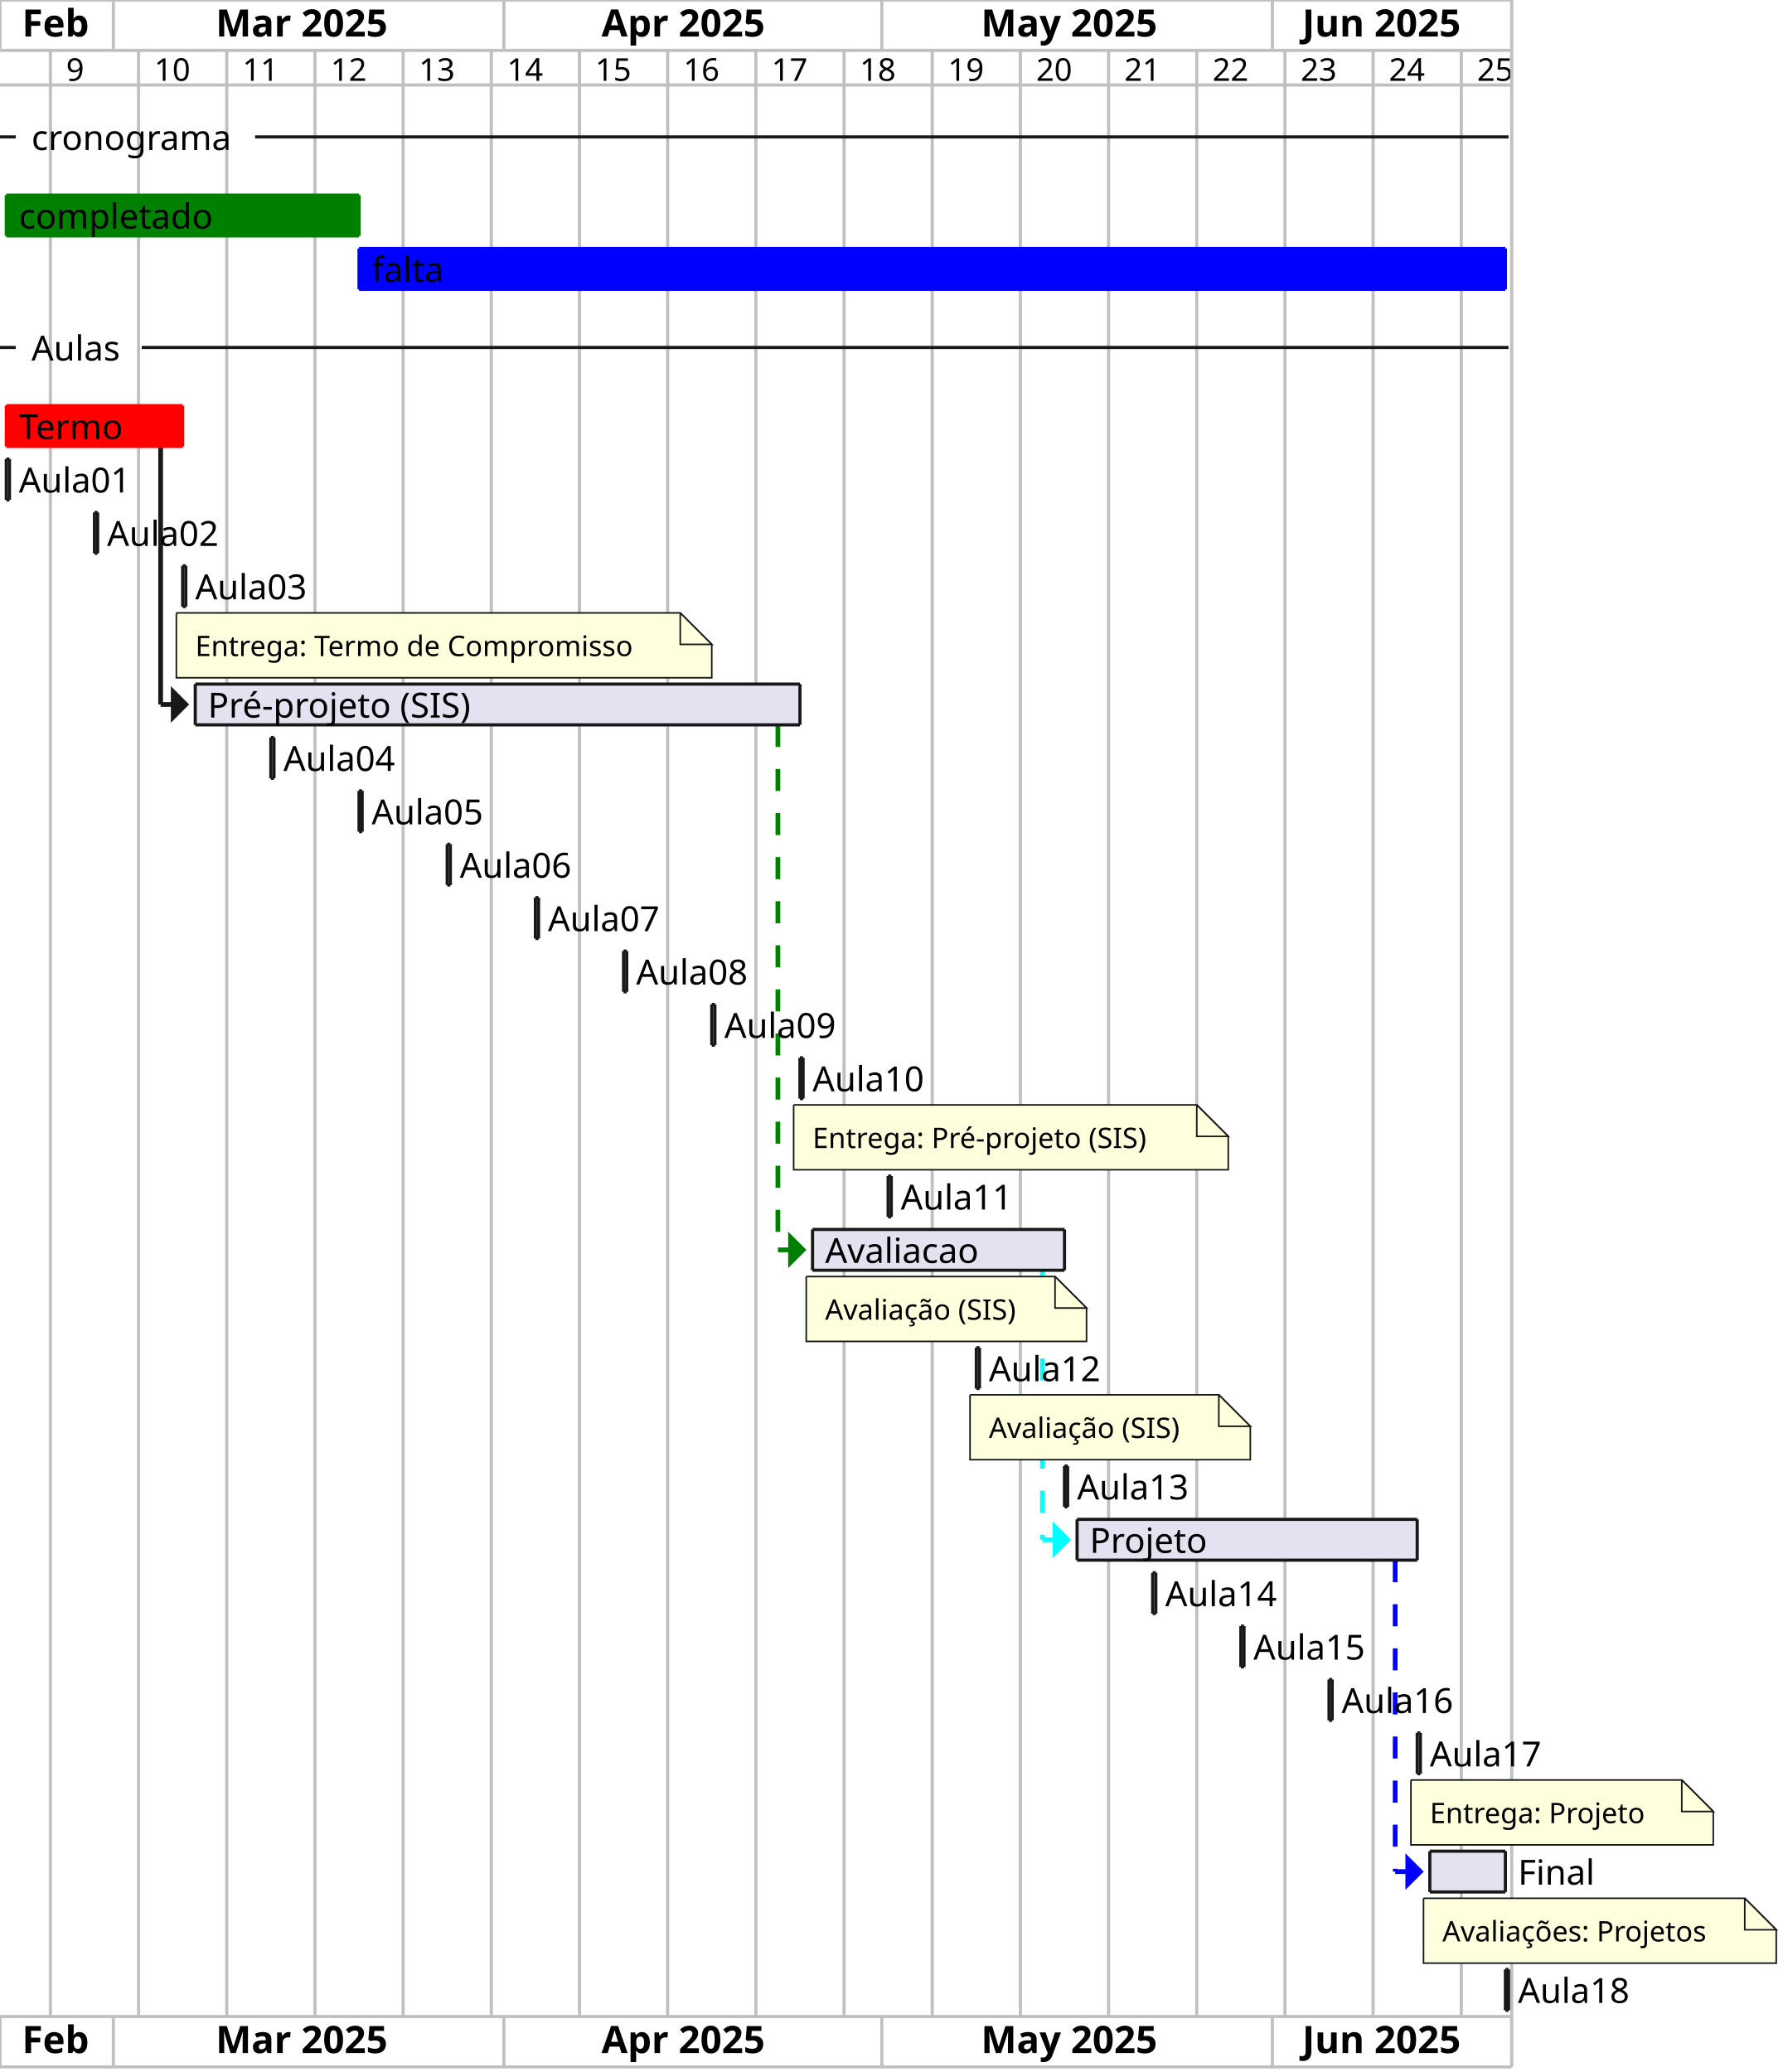
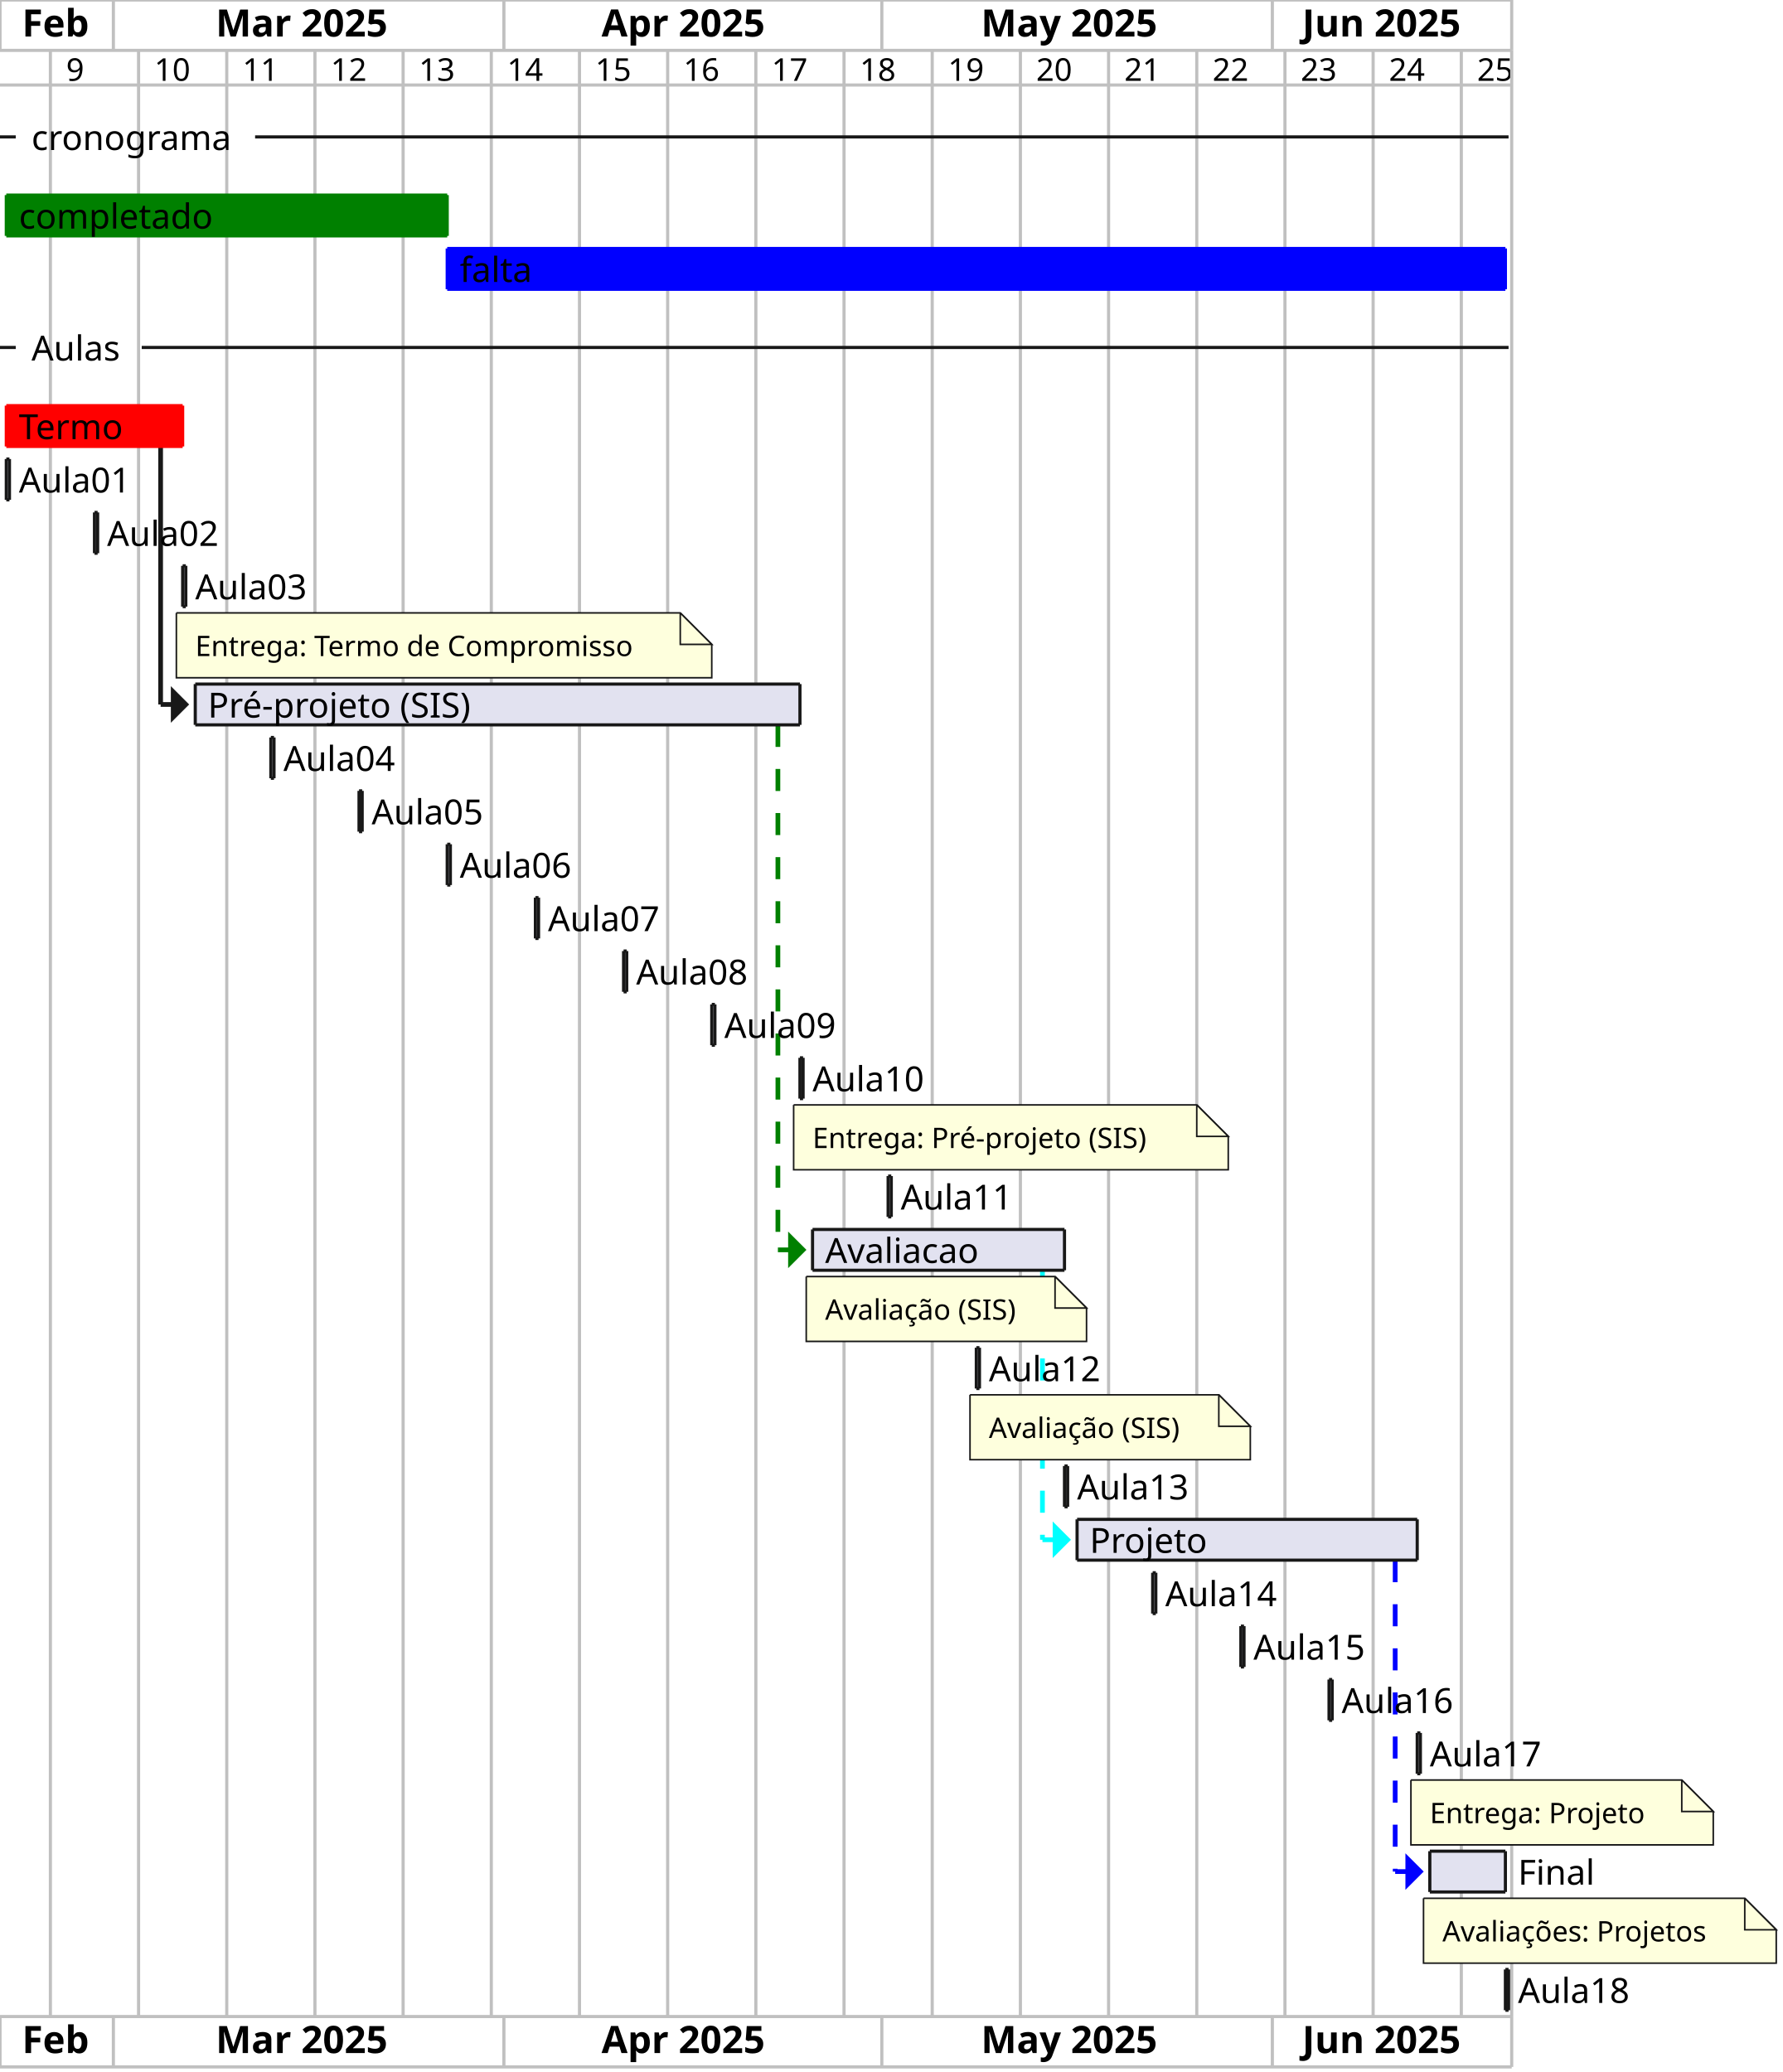
<svg xmlns="http://www.w3.org/2000/svg" contentStyleType="text/css" height="658px" preserveAspectRatio="none" style="width:566px;height:658px;background:#FFFFFF;" version="1.1" viewBox="0 0 566 658" width="566px" zoomAndPan="magnify">
  <defs />
  <g>
    <text fill="#000000" font-family="sans-serif" font-size="10" lengthAdjust="spacing" textLength="6" x="21" y="25.668">9</text>
    <text fill="#000000" font-family="sans-serif" font-size="10" lengthAdjust="spacing" textLength="12" x="49" y="25.668">10</text>
    <text fill="#000000" font-family="sans-serif" font-size="10" lengthAdjust="spacing" textLength="12" x="77" y="25.668">11</text>
    <text fill="#000000" font-family="sans-serif" font-size="10" lengthAdjust="spacing" textLength="12" x="105" y="25.668">12</text>
    <text fill="#000000" font-family="sans-serif" font-size="10" lengthAdjust="spacing" textLength="12" x="133" y="25.668">13</text>
    <text fill="#000000" font-family="sans-serif" font-size="10" lengthAdjust="spacing" textLength="12" x="161" y="25.668">14</text>
    <text fill="#000000" font-family="sans-serif" font-size="10" lengthAdjust="spacing" textLength="12" x="189" y="25.668">15</text>
    <text fill="#000000" font-family="sans-serif" font-size="10" lengthAdjust="spacing" textLength="12" x="217" y="25.668">16</text>
    <text fill="#000000" font-family="sans-serif" font-size="10" lengthAdjust="spacing" textLength="12" x="245" y="25.668">17</text>
    <text fill="#000000" font-family="sans-serif" font-size="10" lengthAdjust="spacing" textLength="12" x="273" y="25.668">18</text>
    <text fill="#000000" font-family="sans-serif" font-size="10" lengthAdjust="spacing" textLength="12" x="301" y="25.668">19</text>
    <text fill="#000000" font-family="sans-serif" font-size="10" lengthAdjust="spacing" textLength="12" x="329" y="25.668">20</text>
    <text fill="#000000" font-family="sans-serif" font-size="10" lengthAdjust="spacing" textLength="12" x="357" y="25.668">21</text>
    <text fill="#000000" font-family="sans-serif" font-size="10" lengthAdjust="spacing" textLength="12" x="385" y="25.668">22</text>
    <text fill="#000000" font-family="sans-serif" font-size="10" lengthAdjust="spacing" textLength="12" x="413" y="25.668">23</text>
    <text fill="#000000" font-family="sans-serif" font-size="10" lengthAdjust="spacing" textLength="12" x="441" y="25.668">24</text>
    <text fill="#000000" font-family="sans-serif" font-size="10" lengthAdjust="spacing" textLength="12" x="469" y="25.668">25</text>
    <line style="stroke:#C0C0C0;stroke-width:1.0;" x1="16" x2="16" y1="16" y2="640.385" />
    <line style="stroke:#C0C0C0;stroke-width:1.0;" x1="44" x2="44" y1="16" y2="640.385" />
    <line style="stroke:#C0C0C0;stroke-width:1.0;" x1="72" x2="72" y1="16" y2="640.385" />
    <line style="stroke:#C0C0C0;stroke-width:1.0;" x1="100" x2="100" y1="16" y2="640.385" />
    <line style="stroke:#C0C0C0;stroke-width:1.0;" x1="128" x2="128" y1="16" y2="640.385" />
    <line style="stroke:#C0C0C0;stroke-width:1.0;" x1="156" x2="156" y1="16" y2="640.385" />
    <line style="stroke:#C0C0C0;stroke-width:1.0;" x1="184" x2="184" y1="16" y2="640.385" />
    <line style="stroke:#C0C0C0;stroke-width:1.0;" x1="212" x2="212" y1="16" y2="640.385" />
    <line style="stroke:#C0C0C0;stroke-width:1.0;" x1="240" x2="240" y1="16" y2="640.385" />
    <line style="stroke:#C0C0C0;stroke-width:1.0;" x1="268" x2="268" y1="16" y2="640.385" />
    <line style="stroke:#C0C0C0;stroke-width:1.0;" x1="296" x2="296" y1="16" y2="640.385" />
    <line style="stroke:#C0C0C0;stroke-width:1.0;" x1="324" x2="324" y1="16" y2="640.385" />
    <line style="stroke:#C0C0C0;stroke-width:1.0;" x1="352" x2="352" y1="16" y2="640.385" />
    <line style="stroke:#C0C0C0;stroke-width:1.0;" x1="380" x2="380" y1="16" y2="640.385" />
    <line style="stroke:#C0C0C0;stroke-width:1.0;" x1="408" x2="408" y1="16" y2="640.385" />
    <line style="stroke:#C0C0C0;stroke-width:1.0;" x1="436" x2="436" y1="16" y2="640.385" />
    <line style="stroke:#C0C0C0;stroke-width:1.0;" x1="464" x2="464" y1="16" y2="640.385" />
    <line style="stroke:#C0C0C0;stroke-width:1.0;" x1="480" x2="480" y1="16" y2="640.385" />
    <line style="stroke:#C0C0C0;stroke-width:1.0;" x1="0" x2="0" y1="0" y2="16" />
    <line style="stroke:#C0C0C0;stroke-width:1.0;" x1="36" x2="36" y1="0" y2="16" />
    <text fill="#000000" font-family="sans-serif" font-size="12" font-weight="bold" lengthAdjust="spacing" textLength="22" x="7" y="11.602">Feb</text>
    <line style="stroke:#C0C0C0;stroke-width:1.0;" x1="160" x2="160" y1="0" y2="16" />
    <text fill="#000000" font-family="sans-serif" font-size="12" font-weight="bold" lengthAdjust="spacing" textLength="59" x="68.5" y="11.602">Mar 2025</text>
    <line style="stroke:#C0C0C0;stroke-width:1.0;" x1="280" x2="280" y1="0" y2="16" />
    <text fill="#000000" font-family="sans-serif" font-size="12" font-weight="bold" lengthAdjust="spacing" textLength="58" x="191" y="11.602">Apr 2025</text>
    <line style="stroke:#C0C0C0;stroke-width:1.0;" x1="404" x2="404" y1="0" y2="16" />
    <text fill="#000000" font-family="sans-serif" font-size="12" font-weight="bold" lengthAdjust="spacing" textLength="61" x="311.5" y="11.602">May 2025</text>
    <line style="stroke:#C0C0C0;stroke-width:1.0;" x1="480" x2="480" y1="0" y2="16" />
    <text fill="#000000" font-family="sans-serif" font-size="12" font-weight="bold" lengthAdjust="spacing" textLength="57" x="413.5" y="11.602">Jun 2025</text>
    <line style="stroke:#C0C0C0;stroke-width:1.0;" x1="0" x2="480" y1="0" y2="0" />
    <line style="stroke:#C0C0C0;stroke-width:1.0;" x1="0" x2="480" y1="16" y2="16" />
    <line style="stroke:#C0C0C0;stroke-width:1.0;" x1="0" x2="480" y1="27" y2="27" />
    <line style="stroke:#181818;stroke-width:1.5;" x1="51" x2="51" y1="141.775" y2="223.718" />
    <line style="stroke:#181818;stroke-width:1.5;" x1="51" x2="59" y1="223.718" y2="223.718" />
    <polygon fill="#181818" points="55,219.718,55,223.718,55,227.718,59,223.718" style="stroke:#181818;stroke-width:1.5;" />
    <line style="stroke:#008000;stroke-width:1.5;stroke-dasharray:7.0,7.0;" x1="247" x2="247" y1="230.195" y2="396.913" />
    <line style="stroke:#008000;stroke-width:1.5;stroke-dasharray:7.0,7.0;" x1="247" x2="255" y1="396.913" y2="396.913" />
    <polygon fill="#008000" points="251,392.913,251,396.913,251,400.913,255,396.913" style="stroke:#008000;stroke-width:1.5;" />
    <line style="stroke:#00FFFF;stroke-width:1.5;stroke-dasharray:7.0,7.0;" x1="331" x2="331" y1="403.391" y2="488.978" />
    <line style="stroke:#00FFFF;stroke-width:1.5;stroke-dasharray:7.0,7.0;" x1="331" x2="339" y1="488.978" y2="488.978" />
    <polygon fill="#00FFFF" points="335,484.978,335,488.978,335,492.978,339,488.978" style="stroke:#00FFFF;stroke-width:1.5;" />
    <line style="stroke:#0000FF;stroke-width:1.5;stroke-dasharray:7.0,7.0;" x1="443" x2="443" y1="495.455" y2="594.352" />
    <line style="stroke:#0000FF;stroke-width:1.5;stroke-dasharray:7.0,7.0;" x1="443" x2="451" y1="594.352" y2="594.352" />
    <polygon fill="#0000FF" points="447,590.352,447,594.352,447,598.352,451,594.352" style="stroke:#0000FF;stroke-width:1.5;" />
    <line style="stroke:#181818;stroke-width:1.0;" x1="0" x2="5" y1="43.477" y2="43.477" />
    <line style="stroke:#181818;stroke-width:1.0;" x1="81" x2="479" y1="43.477" y2="43.477" />
-     <rect fill="#008000" height="12.955" style="stroke:none;stroke-width:1.0;" width="112" x="2" y="61.955" />
-     <line style="stroke:#008000;stroke-width:1.0;" x1="2" x2="114" y1="61.955" y2="61.955" />
-     <line style="stroke:#008000;stroke-width:1.0;" x1="2" x2="114" y1="74.91" y2="74.91" />
+     <rect fill="#008000" height="12.955" style="stroke:none;stroke-width:1.0;" width="140" x="2" y="61.955" />
+     <line style="stroke:#008000;stroke-width:1.0;" x1="2" x2="142" y1="61.955" y2="61.955" />
+     <line style="stroke:#008000;stroke-width:1.0;" x1="2" x2="142" y1="74.91" y2="74.91" />
    <line style="stroke:#008000;stroke-width:1.0;" x1="2" x2="2" y1="61.955" y2="74.91" />
-     <line style="stroke:#008000;stroke-width:1.0;" x1="114" x2="114" y1="61.955" y2="74.91" />
-     <rect fill="#0000FF" height="12.955" style="stroke:none;stroke-width:1.0;" width="364" x="114" y="78.91" />
-     <line style="stroke:#0000FF;stroke-width:1.0;" x1="114" x2="478" y1="78.91" y2="78.91" />
-     <line style="stroke:#0000FF;stroke-width:1.0;" x1="114" x2="478" y1="91.865" y2="91.865" />
-     <line style="stroke:#0000FF;stroke-width:1.0;" x1="114" x2="114" y1="78.91" y2="91.865" />
+     <line style="stroke:#008000;stroke-width:1.0;" x1="142" x2="142" y1="61.955" y2="74.91" />
+     <rect fill="#0000FF" height="12.955" style="stroke:none;stroke-width:1.0;" width="336" x="142" y="78.91" />
+     <line style="stroke:#0000FF;stroke-width:1.0;" x1="142" x2="478" y1="78.91" y2="78.91" />
+     <line style="stroke:#0000FF;stroke-width:1.0;" x1="142" x2="478" y1="91.865" y2="91.865" />
+     <line style="stroke:#0000FF;stroke-width:1.0;" x1="142" x2="142" y1="78.91" y2="91.865" />
    <line style="stroke:#0000FF;stroke-width:1.0;" x1="478" x2="478" y1="78.91" y2="91.865" />
    <line style="stroke:#181818;stroke-width:1.0;" x1="0" x2="5" y1="110.343" y2="110.343" />
    <line style="stroke:#181818;stroke-width:1.0;" x1="45" x2="479" y1="110.343" y2="110.343" />
    <rect fill="#FF0000" height="12.955" style="stroke:none;stroke-width:1.0;" width="56" x="2" y="128.82" />
    <line style="stroke:#FF0000;stroke-width:1.0;" x1="2" x2="58" y1="128.82" y2="128.82" />
    <line style="stroke:#FF0000;stroke-width:1.0;" x1="2" x2="58" y1="141.775" y2="141.775" />
    <line style="stroke:#FF0000;stroke-width:1.0;" x1="2" x2="2" y1="128.82" y2="141.775" />
    <line style="stroke:#FF0000;stroke-width:1.0;" x1="58" x2="58" y1="128.82" y2="141.775" />
    <rect fill="#E2E2F0" height="12.955" style="stroke:none;stroke-width:1.0;" width="1" x="2" y="145.775" />
    <line style="stroke:#181818;stroke-width:1.0;" x1="2" x2="3" y1="145.775" y2="145.775" />
    <line style="stroke:#181818;stroke-width:1.0;" x1="2" x2="3" y1="158.731" y2="158.731" />
    <line style="stroke:#181818;stroke-width:1.0;" x1="2" x2="2" y1="145.775" y2="158.731" />
    <line style="stroke:#181818;stroke-width:1.0;" x1="3" x2="3" y1="145.775" y2="158.731" />
    <rect fill="#E2E2F0" height="12.955" style="stroke:none;stroke-width:1.0;" width="1" x="30" y="162.731" />
    <line style="stroke:#181818;stroke-width:1.0;" x1="30" x2="31" y1="162.731" y2="162.731" />
    <line style="stroke:#181818;stroke-width:1.0;" x1="30" x2="31" y1="175.685" y2="175.685" />
    <line style="stroke:#181818;stroke-width:1.0;" x1="30" x2="30" y1="162.731" y2="175.685" />
    <line style="stroke:#181818;stroke-width:1.0;" x1="31" x2="31" y1="162.731" y2="175.685" />
    <path d="M56,194.641 L56,215.24 L226,215.24 L226,204.641 L216,194.641 L56,194.641 " fill="#FEFFDD" style="stroke:#181818;stroke-width:0.5;" />
    <path d="M216,194.641 L216,204.641 L226,204.641 L216,194.641 " fill="#FEFFDD" style="stroke:#181818;stroke-width:0.5;" />
    <text fill="#000000" font-family="sans-serif" font-size="9" lengthAdjust="spacing" textLength="149" x="62" y="208.342">Entrega: Termo de Compromisso</text>
    <rect fill="#E2E2F0" height="12.955" style="stroke:none;stroke-width:1.0;" width="1" x="58" y="179.685" />
    <line style="stroke:#181818;stroke-width:1.0;" x1="58" x2="59" y1="179.685" y2="179.685" />
    <line style="stroke:#181818;stroke-width:1.0;" x1="58" x2="59" y1="192.641" y2="192.641" />
    <line style="stroke:#181818;stroke-width:1.0;" x1="58" x2="58" y1="179.685" y2="192.641" />
    <line style="stroke:#181818;stroke-width:1.0;" x1="59" x2="59" y1="179.685" y2="192.641" />
    <rect fill="#E2E2F0" height="12.955" style="stroke:none;stroke-width:1.0;" width="192" x="62" y="217.24" />
    <line style="stroke:#181818;stroke-width:1.0;" x1="62" x2="254" y1="217.24" y2="217.24" />
    <line style="stroke:#181818;stroke-width:1.0;" x1="62" x2="254" y1="230.195" y2="230.195" />
    <line style="stroke:#181818;stroke-width:1.0;" x1="62" x2="62" y1="217.24" y2="230.195" />
    <line style="stroke:#181818;stroke-width:1.0;" x1="254" x2="254" y1="217.24" y2="230.195" />
    <rect fill="#E2E2F0" height="12.955" style="stroke:none;stroke-width:1.0;" width="1" x="86" y="234.195" />
    <line style="stroke:#181818;stroke-width:1.0;" x1="86" x2="87" y1="234.195" y2="234.195" />
    <line style="stroke:#181818;stroke-width:1.0;" x1="86" x2="87" y1="247.15" y2="247.15" />
    <line style="stroke:#181818;stroke-width:1.0;" x1="86" x2="86" y1="234.195" y2="247.15" />
    <line style="stroke:#181818;stroke-width:1.0;" x1="87" x2="87" y1="234.195" y2="247.15" />
    <rect fill="#E2E2F0" height="12.955" style="stroke:none;stroke-width:1.0;" width="1" x="114" y="251.15" />
    <line style="stroke:#181818;stroke-width:1.0;" x1="114" x2="115" y1="251.15" y2="251.15" />
    <line style="stroke:#181818;stroke-width:1.0;" x1="114" x2="115" y1="264.106" y2="264.106" />
    <line style="stroke:#181818;stroke-width:1.0;" x1="114" x2="114" y1="251.15" y2="264.106" />
    <line style="stroke:#181818;stroke-width:1.0;" x1="115" x2="115" y1="251.15" y2="264.106" />
    <rect fill="#E2E2F0" height="12.955" style="stroke:none;stroke-width:1.0;" width="1" x="142" y="268.106" />
    <line style="stroke:#181818;stroke-width:1.0;" x1="142" x2="143" y1="268.106" y2="268.106" />
    <line style="stroke:#181818;stroke-width:1.0;" x1="142" x2="143" y1="281.06" y2="281.06" />
    <line style="stroke:#181818;stroke-width:1.0;" x1="142" x2="142" y1="268.106" y2="281.06" />
    <line style="stroke:#181818;stroke-width:1.0;" x1="143" x2="143" y1="268.106" y2="281.06" />
    <rect fill="#E2E2F0" height="12.955" style="stroke:none;stroke-width:1.0;" width="1" x="170" y="285.06" />
    <line style="stroke:#181818;stroke-width:1.0;" x1="170" x2="171" y1="285.06" y2="285.06" />
    <line style="stroke:#181818;stroke-width:1.0;" x1="170" x2="171" y1="298.016" y2="298.016" />
    <line style="stroke:#181818;stroke-width:1.0;" x1="170" x2="170" y1="285.06" y2="298.016" />
    <line style="stroke:#181818;stroke-width:1.0;" x1="171" x2="171" y1="285.06" y2="298.016" />
    <rect fill="#E2E2F0" height="12.955" style="stroke:none;stroke-width:1.0;" width="1" x="198" y="302.016" />
    <line style="stroke:#181818;stroke-width:1.0;" x1="198" x2="199" y1="302.016" y2="302.016" />
    <line style="stroke:#181818;stroke-width:1.0;" x1="198" x2="199" y1="314.971" y2="314.971" />
    <line style="stroke:#181818;stroke-width:1.0;" x1="198" x2="198" y1="302.016" y2="314.971" />
    <line style="stroke:#181818;stroke-width:1.0;" x1="199" x2="199" y1="302.016" y2="314.971" />
    <rect fill="#E2E2F0" height="12.955" style="stroke:none;stroke-width:1.0;" width="1" x="226" y="318.971" />
    <line style="stroke:#181818;stroke-width:1.0;" x1="226" x2="227" y1="318.971" y2="318.971" />
    <line style="stroke:#181818;stroke-width:1.0;" x1="226" x2="227" y1="331.926" y2="331.926" />
    <line style="stroke:#181818;stroke-width:1.0;" x1="226" x2="226" y1="318.971" y2="331.926" />
    <line style="stroke:#181818;stroke-width:1.0;" x1="227" x2="227" y1="318.971" y2="331.926" />
    <path d="M252,350.881 L252,371.481 L390,371.481 L390,360.881 L380,350.881 L252,350.881 " fill="#FEFFDD" style="stroke:#181818;stroke-width:0.5;" />
    <path d="M380,350.881 L380,360.881 L390,360.881 L380,350.881 " fill="#FEFFDD" style="stroke:#181818;stroke-width:0.5;" />
    <text fill="#000000" font-family="sans-serif" font-size="9" lengthAdjust="spacing" textLength="114" x="258" y="364.582">Entrega: Pré-projeto (SIS)</text>
    <rect fill="#E2E2F0" height="12.955" style="stroke:none;stroke-width:1.0;" width="1" x="254" y="335.926" />
    <line style="stroke:#181818;stroke-width:1.0;" x1="254" x2="255" y1="335.926" y2="335.926" />
    <line style="stroke:#181818;stroke-width:1.0;" x1="254" x2="255" y1="348.881" y2="348.881" />
    <line style="stroke:#181818;stroke-width:1.0;" x1="254" x2="254" y1="335.926" y2="348.881" />
    <line style="stroke:#181818;stroke-width:1.0;" x1="255" x2="255" y1="335.926" y2="348.881" />
    <rect fill="#E2E2F0" height="12.955" style="stroke:none;stroke-width:1.0;" width="1" x="282" y="373.481" />
    <line style="stroke:#181818;stroke-width:1.0;" x1="282" x2="283" y1="373.481" y2="373.481" />
    <line style="stroke:#181818;stroke-width:1.0;" x1="282" x2="283" y1="386.435" y2="386.435" />
    <line style="stroke:#181818;stroke-width:1.0;" x1="282" x2="282" y1="373.481" y2="386.435" />
    <line style="stroke:#181818;stroke-width:1.0;" x1="283" x2="283" y1="373.481" y2="386.435" />
    <path d="M256,405.391 L256,425.99 L345,425.99 L345,415.391 L335,405.391 L256,405.391 " fill="#FEFFDD" style="stroke:#181818;stroke-width:0.5;" />
    <path d="M335,405.391 L335,415.391 L345,415.391 L335,405.391 " fill="#FEFFDD" style="stroke:#181818;stroke-width:0.5;" />
    <text fill="#000000" font-family="sans-serif" font-size="9" lengthAdjust="spacing" textLength="65" x="262" y="419.092">Avaliação (SIS)</text>
    <rect fill="#E2E2F0" height="12.955" style="stroke:none;stroke-width:1.0;" width="80" x="258" y="390.435" />
    <line style="stroke:#181818;stroke-width:1.0;" x1="258" x2="338" y1="390.435" y2="390.435" />
    <line style="stroke:#181818;stroke-width:1.0;" x1="258" x2="338" y1="403.391" y2="403.391" />
    <line style="stroke:#181818;stroke-width:1.0;" x1="258" x2="258" y1="390.435" y2="403.391" />
    <line style="stroke:#181818;stroke-width:1.0;" x1="338" x2="338" y1="390.435" y2="403.391" />
    <path d="M308,442.945 L308,463.545 L397,463.545 L397,452.945 L387,442.945 L308,442.945 " fill="#FEFFDD" style="stroke:#181818;stroke-width:0.5;" />
    <path d="M387,442.945 L387,452.945 L397,452.945 L387,442.945 " fill="#FEFFDD" style="stroke:#181818;stroke-width:0.5;" />
    <text fill="#000000" font-family="sans-serif" font-size="9" lengthAdjust="spacing" textLength="65" x="314" y="456.647">Avaliação (SIS)</text>
    <rect fill="#E2E2F0" height="12.955" style="stroke:none;stroke-width:1.0;" width="1" x="310" y="427.99" />
    <line style="stroke:#181818;stroke-width:1.0;" x1="310" x2="311" y1="427.99" y2="427.99" />
    <line style="stroke:#181818;stroke-width:1.0;" x1="310" x2="311" y1="440.945" y2="440.945" />
    <line style="stroke:#181818;stroke-width:1.0;" x1="310" x2="310" y1="427.99" y2="440.945" />
    <line style="stroke:#181818;stroke-width:1.0;" x1="311" x2="311" y1="427.99" y2="440.945" />
    <rect fill="#E2E2F0" height="12.955" style="stroke:none;stroke-width:1.0;" width="1" x="338" y="465.545" />
    <line style="stroke:#181818;stroke-width:1.0;" x1="338" x2="339" y1="465.545" y2="465.545" />
    <line style="stroke:#181818;stroke-width:1.0;" x1="338" x2="339" y1="478.5" y2="478.5" />
    <line style="stroke:#181818;stroke-width:1.0;" x1="338" x2="338" y1="465.545" y2="478.5" />
    <line style="stroke:#181818;stroke-width:1.0;" x1="339" x2="339" y1="465.545" y2="478.5" />
    <rect fill="#E2E2F0" height="12.955" style="stroke:none;stroke-width:1.0;" width="108" x="342" y="482.5" />
    <line style="stroke:#181818;stroke-width:1.0;" x1="342" x2="450" y1="482.5" y2="482.5" />
    <line style="stroke:#181818;stroke-width:1.0;" x1="342" x2="450" y1="495.455" y2="495.455" />
    <line style="stroke:#181818;stroke-width:1.0;" x1="342" x2="342" y1="482.5" y2="495.455" />
    <line style="stroke:#181818;stroke-width:1.0;" x1="450" x2="450" y1="482.5" y2="495.455" />
    <rect fill="#E2E2F0" height="12.955" style="stroke:none;stroke-width:1.0;" width="1" x="366" y="499.455" />
    <line style="stroke:#181818;stroke-width:1.0;" x1="366" x2="367" y1="499.455" y2="499.455" />
    <line style="stroke:#181818;stroke-width:1.0;" x1="366" x2="367" y1="512.41" y2="512.41" />
    <line style="stroke:#181818;stroke-width:1.0;" x1="366" x2="366" y1="499.455" y2="512.41" />
    <line style="stroke:#181818;stroke-width:1.0;" x1="367" x2="367" y1="499.455" y2="512.41" />
    <rect fill="#E2E2F0" height="12.955" style="stroke:none;stroke-width:1.0;" width="1" x="394" y="516.41" />
    <line style="stroke:#181818;stroke-width:1.0;" x1="394" x2="395" y1="516.41" y2="516.41" />
    <line style="stroke:#181818;stroke-width:1.0;" x1="394" x2="395" y1="529.365" y2="529.365" />
    <line style="stroke:#181818;stroke-width:1.0;" x1="394" x2="394" y1="516.41" y2="529.365" />
    <line style="stroke:#181818;stroke-width:1.0;" x1="395" x2="395" y1="516.41" y2="529.365" />
    <rect fill="#E2E2F0" height="12.955" style="stroke:none;stroke-width:1.0;" width="1" x="422" y="533.365" />
    <line style="stroke:#181818;stroke-width:1.0;" x1="422" x2="423" y1="533.365" y2="533.365" />
    <line style="stroke:#181818;stroke-width:1.0;" x1="422" x2="423" y1="546.32" y2="546.32" />
    <line style="stroke:#181818;stroke-width:1.0;" x1="422" x2="422" y1="533.365" y2="546.32" />
    <line style="stroke:#181818;stroke-width:1.0;" x1="423" x2="423" y1="533.365" y2="546.32" />
    <path d="M448,565.275 L448,585.875 L544,585.875 L544,575.275 L534,565.275 L448,565.275 " fill="#FEFFDD" style="stroke:#181818;stroke-width:0.5;" />
    <path d="M534,565.275 L534,575.275 L544,575.275 L534,565.275 " fill="#FEFFDD" style="stroke:#181818;stroke-width:0.5;" />
    <text fill="#000000" font-family="sans-serif" font-size="9" lengthAdjust="spacing" textLength="72" x="454" y="578.977">Entrega: Projeto</text>
    <rect fill="#E2E2F0" height="12.955" style="stroke:none;stroke-width:1.0;" width="1" x="450" y="550.32" />
    <line style="stroke:#181818;stroke-width:1.0;" x1="450" x2="451" y1="550.32" y2="550.32" />
    <line style="stroke:#181818;stroke-width:1.0;" x1="450" x2="451" y1="563.275" y2="563.275" />
    <line style="stroke:#181818;stroke-width:1.0;" x1="450" x2="450" y1="550.32" y2="563.275" />
    <line style="stroke:#181818;stroke-width:1.0;" x1="451" x2="451" y1="550.32" y2="563.275" />
    <path d="M452,602.83 L452,623.43 L564,623.43 L564,612.83 L554,602.83 L452,602.83 " fill="#FEFFDD" style="stroke:#181818;stroke-width:0.5;" />
    <path d="M554,602.83 L554,612.83 L564,612.83 L554,602.83 " fill="#FEFFDD" style="stroke:#181818;stroke-width:0.5;" />
    <text fill="#000000" font-family="sans-serif" font-size="9" lengthAdjust="spacing" textLength="91" x="458" y="616.531">Avaliações: Projetos</text>
    <rect fill="#E2E2F0" height="12.955" style="stroke:none;stroke-width:1.0;" width="24" x="454" y="587.875" />
    <line style="stroke:#181818;stroke-width:1.0;" x1="454" x2="478" y1="587.875" y2="587.875" />
    <line style="stroke:#181818;stroke-width:1.0;" x1="454" x2="478" y1="600.83" y2="600.83" />
    <line style="stroke:#181818;stroke-width:1.0;" x1="454" x2="454" y1="587.875" y2="600.83" />
    <line style="stroke:#181818;stroke-width:1.0;" x1="478" x2="478" y1="587.875" y2="600.83" />
    <rect fill="#E2E2F0" height="12.955" style="stroke:none;stroke-width:1.0;" width="1" x="478" y="625.43" />
    <line style="stroke:#181818;stroke-width:1.0;" x1="478" x2="479" y1="625.43" y2="625.43" />
    <line style="stroke:#181818;stroke-width:1.0;" x1="478" x2="479" y1="638.385" y2="638.385" />
    <line style="stroke:#181818;stroke-width:1.0;" x1="478" x2="478" y1="625.43" y2="638.385" />
    <line style="stroke:#181818;stroke-width:1.0;" x1="479" x2="479" y1="625.43" y2="638.385" />
    <text fill="#000000" font-family="sans-serif" font-size="11" lengthAdjust="spacing" textLength="66" x="10" y="47.635">cronograma</text>
    <text fill="#000000" font-family="sans-serif" font-size="11" lengthAdjust="spacing" textLength="63" x="6" y="72.59">completado</text>
-     <text fill="#000000" font-family="sans-serif" font-size="11" lengthAdjust="spacing" textLength="23" x="118" y="89.545">falta</text>
+     <text fill="#000000" font-family="sans-serif" font-size="11" lengthAdjust="spacing" textLength="23" x="146" y="89.545">falta</text>
    <text fill="#000000" font-family="sans-serif" font-size="11" lengthAdjust="spacing" textLength="30" x="10" y="114.5">Aulas</text>
    <text fill="#000000" font-family="sans-serif" font-size="11" lengthAdjust="spacing" textLength="35" x="6" y="139.455">Termo</text>
    <text fill="#000000" font-family="sans-serif" font-size="11" lengthAdjust="spacing" textLength="38" x="6" y="156.41">Aula01</text>
    <text fill="#000000" font-family="sans-serif" font-size="11" lengthAdjust="spacing" textLength="38" x="34" y="173.365">Aula02</text>
    <text fill="#000000" font-family="sans-serif" font-size="11" lengthAdjust="spacing" textLength="38" x="62" y="190.32">Aula03</text>
    <text fill="#000000" font-family="sans-serif" font-size="11" lengthAdjust="spacing" textLength="88" x="66" y="227.875">Pré-projeto (SIS)</text>
    <text fill="#000000" font-family="sans-serif" font-size="11" lengthAdjust="spacing" textLength="38" x="90" y="244.83">Aula04</text>
    <text fill="#000000" font-family="sans-serif" font-size="11" lengthAdjust="spacing" textLength="38" x="118" y="261.785">Aula05</text>
    <text fill="#000000" font-family="sans-serif" font-size="11" lengthAdjust="spacing" textLength="38" x="146" y="278.74">Aula06</text>
    <text fill="#000000" font-family="sans-serif" font-size="11" lengthAdjust="spacing" textLength="38" x="174" y="295.695">Aula07</text>
    <text fill="#000000" font-family="sans-serif" font-size="11" lengthAdjust="spacing" textLength="38" x="202" y="312.65">Aula08</text>
    <text fill="#000000" font-family="sans-serif" font-size="11" lengthAdjust="spacing" textLength="38" x="230" y="329.606">Aula09</text>
    <text fill="#000000" font-family="sans-serif" font-size="11" lengthAdjust="spacing" textLength="38" x="258" y="346.56">Aula10</text>
    <text fill="#000000" font-family="sans-serif" font-size="11" lengthAdjust="spacing" textLength="38" x="286" y="384.115">Aula11</text>
    <text fill="#000000" font-family="sans-serif" font-size="11" lengthAdjust="spacing" textLength="51" x="262" y="401.07">Avaliacao</text>
    <text fill="#000000" font-family="sans-serif" font-size="11" lengthAdjust="spacing" textLength="38" x="314" y="438.625">Aula12</text>
    <text fill="#000000" font-family="sans-serif" font-size="11" lengthAdjust="spacing" textLength="38" x="342" y="476.18">Aula13</text>
    <text fill="#000000" font-family="sans-serif" font-size="11" lengthAdjust="spacing" textLength="38" x="346" y="493.135">Projeto</text>
    <text fill="#000000" font-family="sans-serif" font-size="11" lengthAdjust="spacing" textLength="38" x="370" y="510.09">Aula14</text>
    <text fill="#000000" font-family="sans-serif" font-size="11" lengthAdjust="spacing" textLength="38" x="398" y="527.045">Aula15</text>
    <text fill="#000000" font-family="sans-serif" font-size="11" lengthAdjust="spacing" textLength="38" x="426" y="544">Aula16</text>
    <text fill="#000000" font-family="sans-serif" font-size="11" lengthAdjust="spacing" textLength="38" x="454" y="560.955">Aula17</text>
    <text fill="#000000" font-family="sans-serif" font-size="11" lengthAdjust="spacing" textLength="25" x="482" y="598.51">Final</text>
    <text fill="#000000" font-family="sans-serif" font-size="11" lengthAdjust="spacing" textLength="38" x="482" y="636.064">Aula18</text>
    <line style="stroke:#C0C0C0;stroke-width:1.0;" x1="0" x2="480" y1="640.385" y2="640.385" />
    <line style="stroke:#C0C0C0;stroke-width:1.0;" x1="0" x2="0" y1="640.385" y2="656.385" />
    <line style="stroke:#C0C0C0;stroke-width:1.0;" x1="36" x2="36" y1="640.385" y2="656.385" />
    <text fill="#000000" font-family="sans-serif" font-size="12" font-weight="bold" lengthAdjust="spacing" textLength="22" x="7" y="651.986">Feb</text>
    <line style="stroke:#C0C0C0;stroke-width:1.0;" x1="160" x2="160" y1="640.385" y2="656.385" />
    <text fill="#000000" font-family="sans-serif" font-size="12" font-weight="bold" lengthAdjust="spacing" textLength="59" x="68.5" y="651.986">Mar 2025</text>
    <line style="stroke:#C0C0C0;stroke-width:1.0;" x1="280" x2="280" y1="640.385" y2="656.385" />
    <text fill="#000000" font-family="sans-serif" font-size="12" font-weight="bold" lengthAdjust="spacing" textLength="58" x="191" y="651.986">Apr 2025</text>
    <line style="stroke:#C0C0C0;stroke-width:1.0;" x1="404" x2="404" y1="640.385" y2="656.385" />
    <text fill="#000000" font-family="sans-serif" font-size="12" font-weight="bold" lengthAdjust="spacing" textLength="61" x="311.5" y="651.986">May 2025</text>
    <line style="stroke:#C0C0C0;stroke-width:1.0;" x1="480" x2="480" y1="640.385" y2="656.385" />
    <text fill="#000000" font-family="sans-serif" font-size="12" font-weight="bold" lengthAdjust="spacing" textLength="57" x="413.5" y="651.986">Jun 2025</text>
    <line style="stroke:#C0C0C0;stroke-width:1.0;" x1="0" x2="480" y1="656.385" y2="656.385" />
  </g>
</svg>
